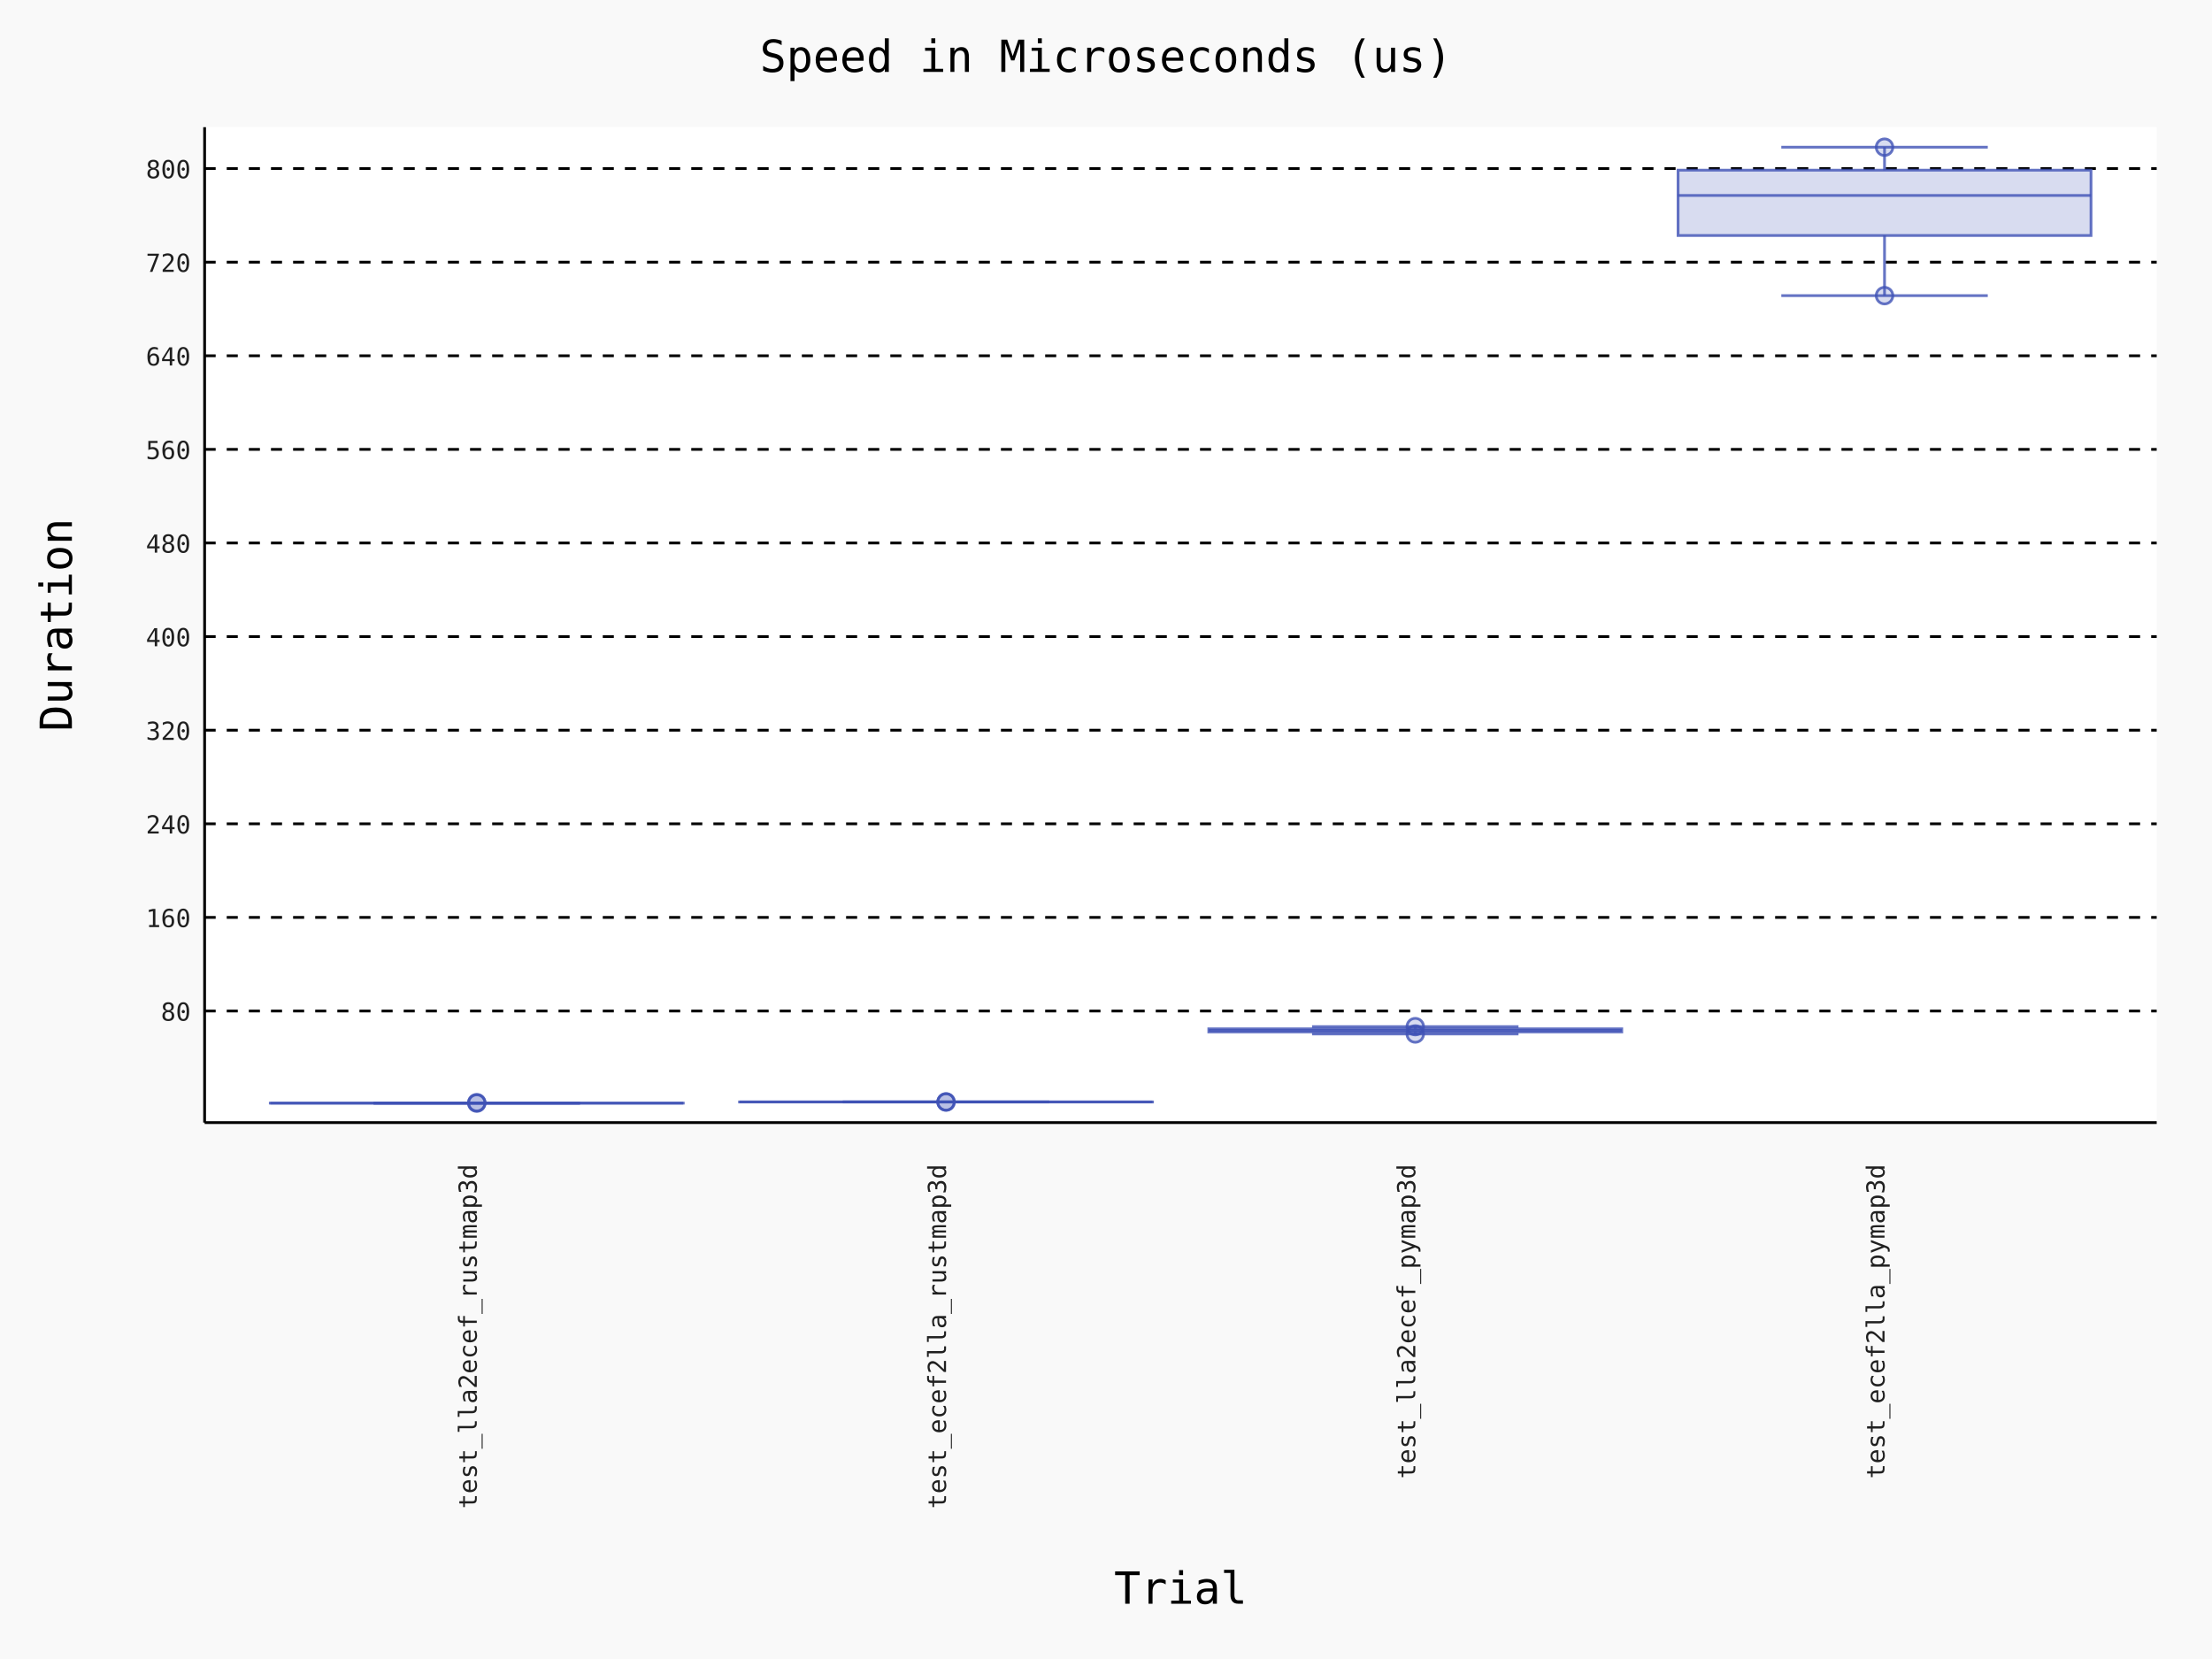
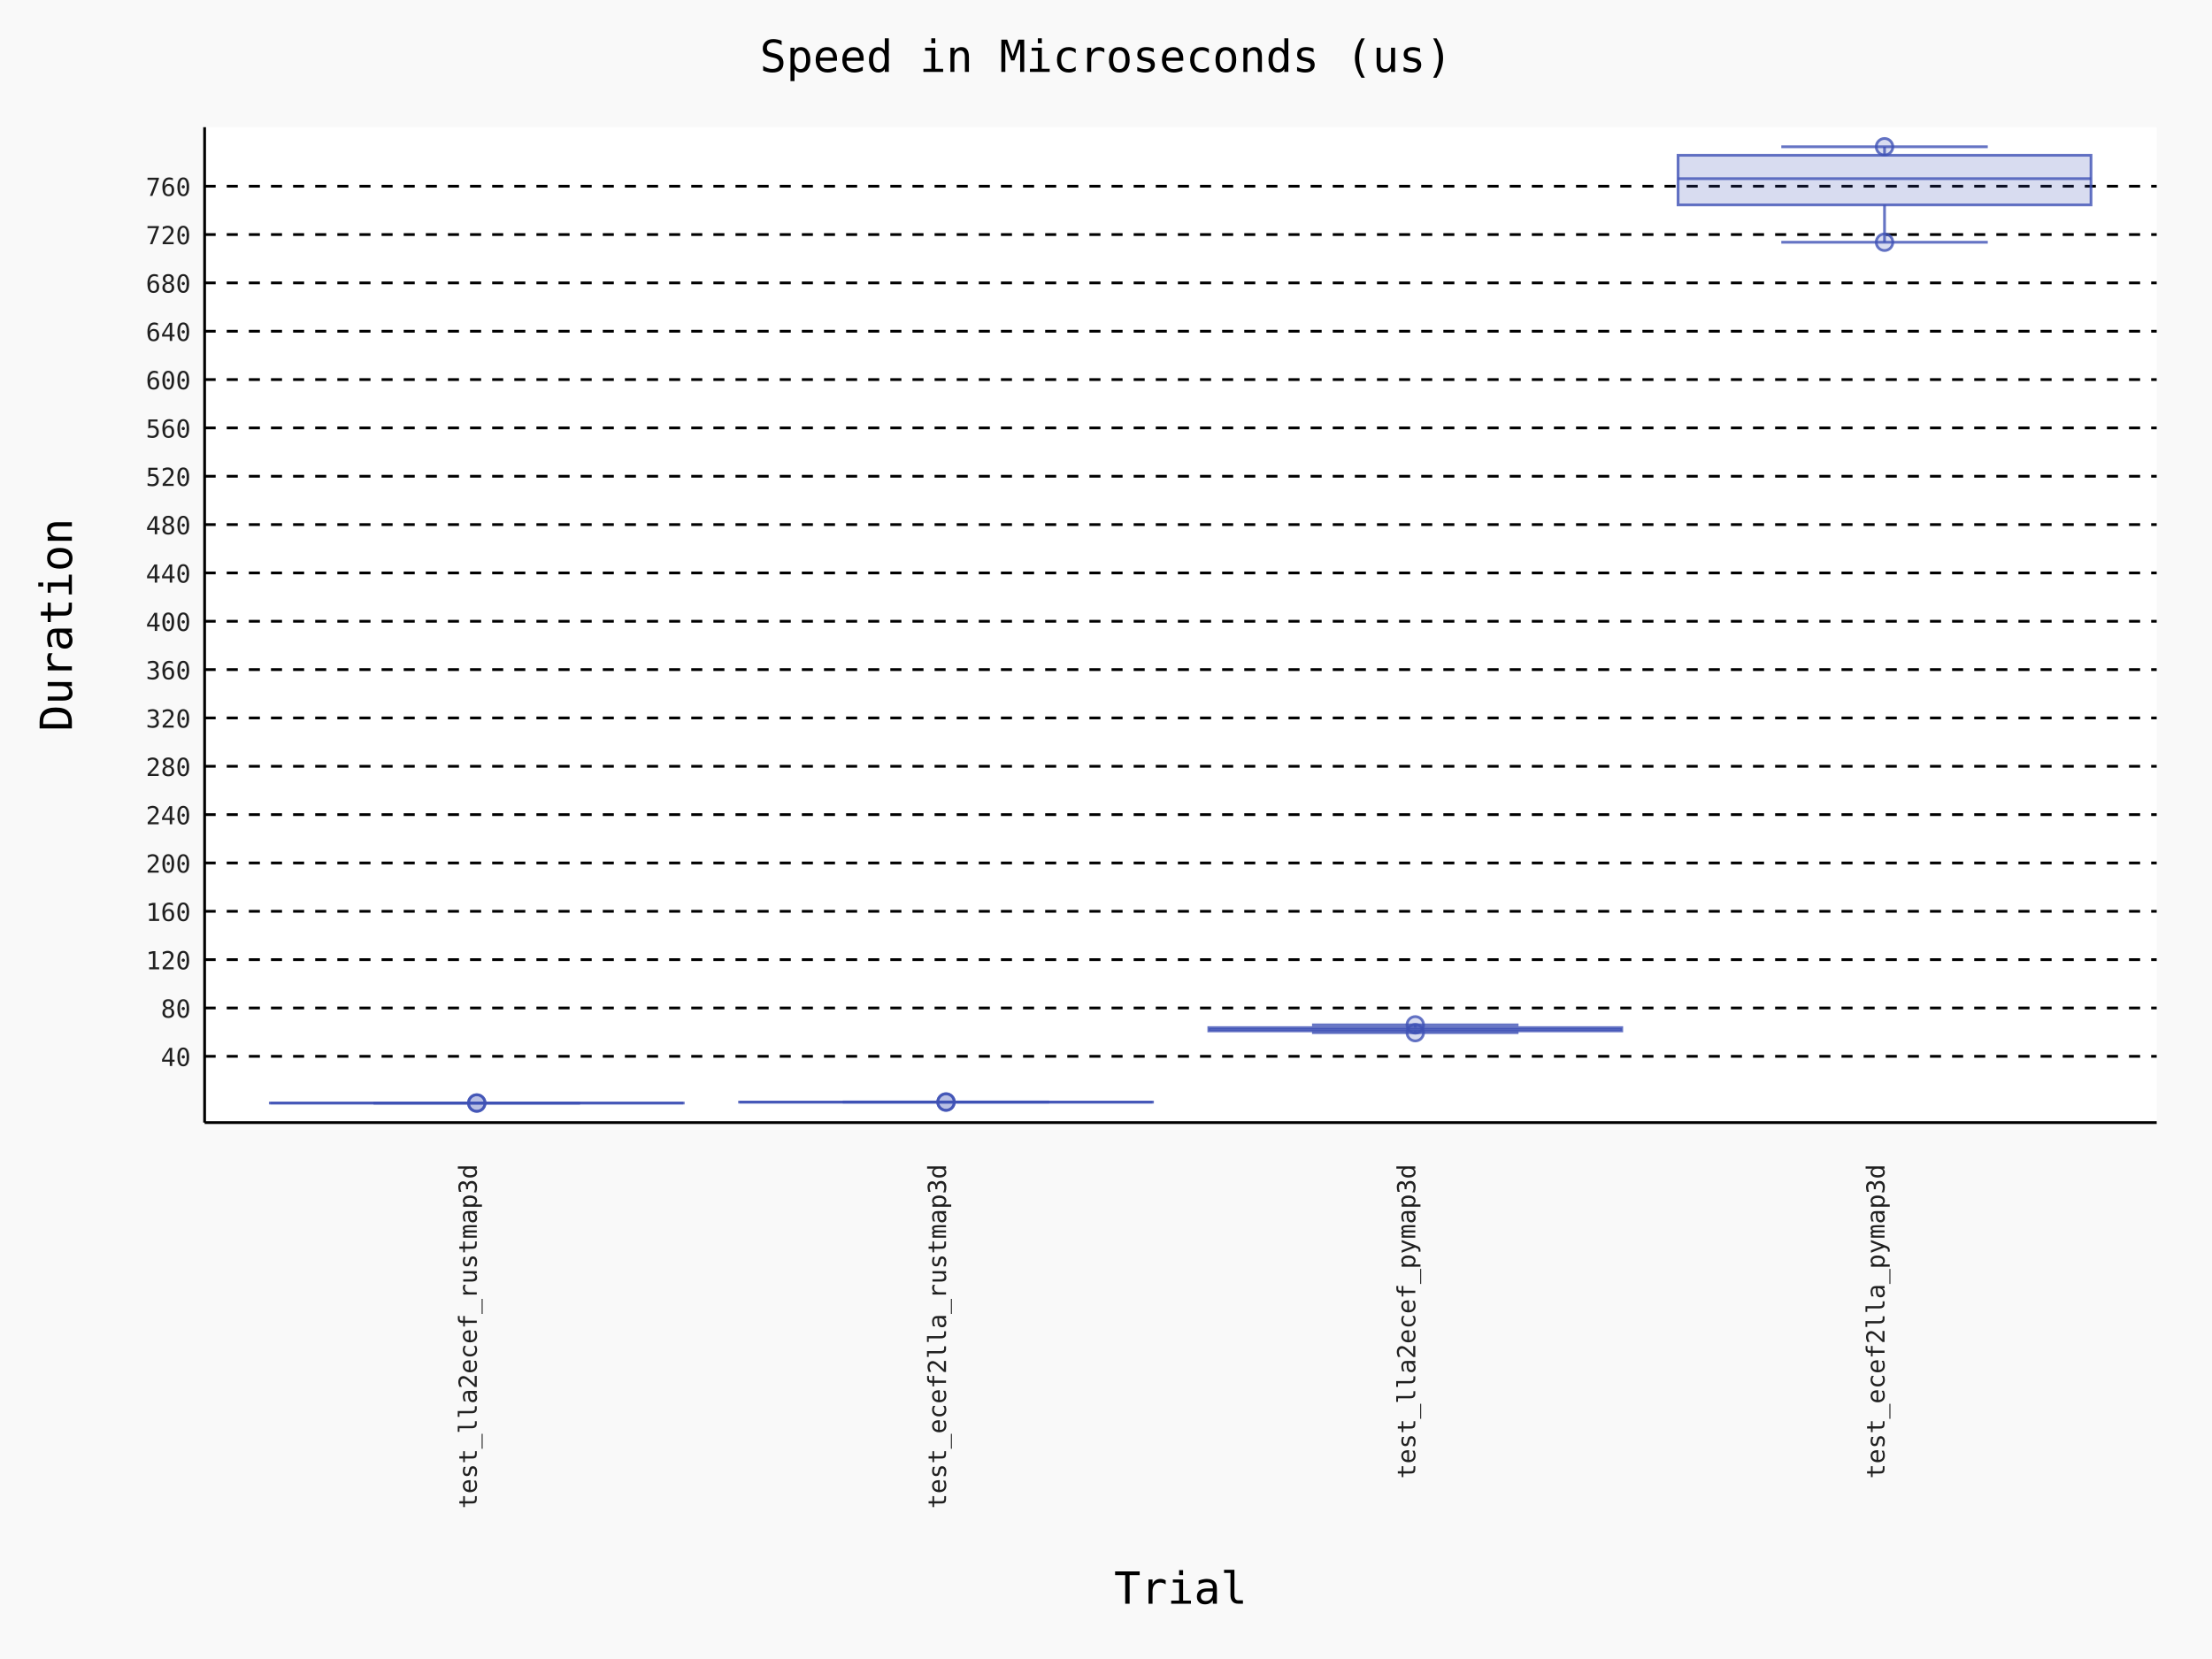
- <svg xmlns="http://www.w3.org/2000/svg" id="chart-317acb93-1bae-434a-aded-8ee9e9ffbb7d" class="pygal-chart" viewBox="0 0 800 600">
+ <svg xmlns="http://www.w3.org/2000/svg" id="chart-9cf13f5b-88fc-48d5-b78a-e11c3f33c487" class="pygal-chart" viewBox="0 0 800 600">
  <defs>
-     <style type="text/css">#chart-317acb93-1bae-434a-aded-8ee9e9ffbb7d{-webkit-user-select:none;-webkit-font-smoothing:antialiased;font-family:Consolas,"Deja Vu Sans Mono","Bitstream Vera Sans Mono","Courier New",monospace}#chart-317acb93-1bae-434a-aded-8ee9e9ffbb7d .title{font-family:Consolas,"Deja Vu Sans Mono","Bitstream Vera Sans Mono","Courier New",monospace;font-size:16px}#chart-317acb93-1bae-434a-aded-8ee9e9ffbb7d .legends .legend text{font-family:Consolas,"Deja Vu Sans Mono","Bitstream Vera Sans Mono","Courier New",monospace;font-size:14px}#chart-317acb93-1bae-434a-aded-8ee9e9ffbb7d .axis text{font-family:Consolas,"Deja Vu Sans Mono","Bitstream Vera Sans Mono","Courier New",monospace;font-size:10px}#chart-317acb93-1bae-434a-aded-8ee9e9ffbb7d .axis text.major{font-family:Consolas,"Deja Vu Sans Mono","Bitstream Vera Sans Mono","Courier New",monospace;font-size:10px}#chart-317acb93-1bae-434a-aded-8ee9e9ffbb7d .text-overlay text.value{font-family:Consolas,"Deja Vu Sans Mono","Bitstream Vera Sans Mono","Courier New",monospace;font-size:16px}#chart-317acb93-1bae-434a-aded-8ee9e9ffbb7d .text-overlay text.label{font-family:Consolas,"Deja Vu Sans Mono","Bitstream Vera Sans Mono","Courier New",monospace;font-size:10px}#chart-317acb93-1bae-434a-aded-8ee9e9ffbb7d .tooltip{font-family:Consolas,"Deja Vu Sans Mono","Bitstream Vera Sans Mono","Courier New",monospace;font-size:14px}#chart-317acb93-1bae-434a-aded-8ee9e9ffbb7d text.no_data{font-family:Consolas,"Deja Vu Sans Mono","Bitstream Vera Sans Mono","Courier New",monospace;font-size:64px}
- #chart-317acb93-1bae-434a-aded-8ee9e9ffbb7d{background-color:rgba(249,249,249,1)}#chart-317acb93-1bae-434a-aded-8ee9e9ffbb7d path,#chart-317acb93-1bae-434a-aded-8ee9e9ffbb7d line,#chart-317acb93-1bae-434a-aded-8ee9e9ffbb7d rect,#chart-317acb93-1bae-434a-aded-8ee9e9ffbb7d circle{-webkit-transition:150ms;-moz-transition:150ms;transition:150ms}#chart-317acb93-1bae-434a-aded-8ee9e9ffbb7d .graph &gt; .background{fill:rgba(249,249,249,1)}#chart-317acb93-1bae-434a-aded-8ee9e9ffbb7d .plot &gt; .background{fill:rgba(255,255,255,1)}#chart-317acb93-1bae-434a-aded-8ee9e9ffbb7d .graph{fill:rgba(0,0,0,.87)}#chart-317acb93-1bae-434a-aded-8ee9e9ffbb7d text.no_data{fill:rgba(0,0,0,1)}#chart-317acb93-1bae-434a-aded-8ee9e9ffbb7d .title{fill:rgba(0,0,0,1)}#chart-317acb93-1bae-434a-aded-8ee9e9ffbb7d .legends .legend text{fill:rgba(0,0,0,.87)}#chart-317acb93-1bae-434a-aded-8ee9e9ffbb7d .legends .legend:hover text{fill:rgba(0,0,0,1)}#chart-317acb93-1bae-434a-aded-8ee9e9ffbb7d .axis .line{stroke:rgba(0,0,0,1)}#chart-317acb93-1bae-434a-aded-8ee9e9ffbb7d .axis .guide.line{stroke:rgba(0,0,0,.54)}#chart-317acb93-1bae-434a-aded-8ee9e9ffbb7d .axis .major.line{stroke:rgba(0,0,0,.87)}#chart-317acb93-1bae-434a-aded-8ee9e9ffbb7d .axis text.major{fill:rgba(0,0,0,1)}#chart-317acb93-1bae-434a-aded-8ee9e9ffbb7d .axis.y .guides:hover .guide.line,#chart-317acb93-1bae-434a-aded-8ee9e9ffbb7d .line-graph .axis.x .guides:hover .guide.line,#chart-317acb93-1bae-434a-aded-8ee9e9ffbb7d .stackedline-graph .axis.x .guides:hover .guide.line,#chart-317acb93-1bae-434a-aded-8ee9e9ffbb7d .xy-graph .axis.x .guides:hover .guide.line{stroke:rgba(0,0,0,1)}#chart-317acb93-1bae-434a-aded-8ee9e9ffbb7d .axis .guides:hover text{fill:rgba(0,0,0,1)}#chart-317acb93-1bae-434a-aded-8ee9e9ffbb7d .reactive{fill-opacity:.7;stroke-opacity:.8;stroke-width:1}#chart-317acb93-1bae-434a-aded-8ee9e9ffbb7d .ci{stroke:rgba(0,0,0,.87)}#chart-317acb93-1bae-434a-aded-8ee9e9ffbb7d .reactive.active,#chart-317acb93-1bae-434a-aded-8ee9e9ffbb7d .active .reactive{fill-opacity:.8;stroke-opacity:.9;stroke-width:4}#chart-317acb93-1bae-434a-aded-8ee9e9ffbb7d .ci .reactive.active{stroke-width:1.5}#chart-317acb93-1bae-434a-aded-8ee9e9ffbb7d .series text{fill:rgba(0,0,0,1)}#chart-317acb93-1bae-434a-aded-8ee9e9ffbb7d .tooltip rect{fill:rgba(255,255,255,1);stroke:rgba(0,0,0,1);-webkit-transition:opacity 150ms;-moz-transition:opacity 150ms;transition:opacity 150ms}#chart-317acb93-1bae-434a-aded-8ee9e9ffbb7d .tooltip .label{fill:rgba(0,0,0,.87)}#chart-317acb93-1bae-434a-aded-8ee9e9ffbb7d .tooltip .label{fill:rgba(0,0,0,.87)}#chart-317acb93-1bae-434a-aded-8ee9e9ffbb7d .tooltip .legend{font-size:.8em;fill:rgba(0,0,0,.54)}#chart-317acb93-1bae-434a-aded-8ee9e9ffbb7d .tooltip .x_label{font-size:.6em;fill:rgba(0,0,0,1)}#chart-317acb93-1bae-434a-aded-8ee9e9ffbb7d .tooltip .xlink{font-size:.5em;text-decoration:underline}#chart-317acb93-1bae-434a-aded-8ee9e9ffbb7d .tooltip .value{font-size:1.5em}#chart-317acb93-1bae-434a-aded-8ee9e9ffbb7d .bound{font-size:.5em}#chart-317acb93-1bae-434a-aded-8ee9e9ffbb7d .max-value{font-size:.75em;fill:rgba(0,0,0,.54)}#chart-317acb93-1bae-434a-aded-8ee9e9ffbb7d .map-element{fill:rgba(255,255,255,1);stroke:rgba(0,0,0,.54) !important}#chart-317acb93-1bae-434a-aded-8ee9e9ffbb7d .map-element .reactive{fill-opacity:inherit;stroke-opacity:inherit}#chart-317acb93-1bae-434a-aded-8ee9e9ffbb7d .color-0,#chart-317acb93-1bae-434a-aded-8ee9e9ffbb7d .color-0 a:visited{stroke:#3F51B5;fill:#3F51B5}#chart-317acb93-1bae-434a-aded-8ee9e9ffbb7d .color-1,#chart-317acb93-1bae-434a-aded-8ee9e9ffbb7d .color-1 a:visited{stroke:#3F51B5;fill:#3F51B5}#chart-317acb93-1bae-434a-aded-8ee9e9ffbb7d .color-2,#chart-317acb93-1bae-434a-aded-8ee9e9ffbb7d .color-2 a:visited{stroke:#3F51B5;fill:#3F51B5}#chart-317acb93-1bae-434a-aded-8ee9e9ffbb7d .color-3,#chart-317acb93-1bae-434a-aded-8ee9e9ffbb7d .color-3 a:visited{stroke:#3F51B5;fill:#3F51B5}#chart-317acb93-1bae-434a-aded-8ee9e9ffbb7d .text-overlay .color-0 text{fill:black}#chart-317acb93-1bae-434a-aded-8ee9e9ffbb7d .text-overlay .color-1 text{fill:black}#chart-317acb93-1bae-434a-aded-8ee9e9ffbb7d .text-overlay .color-2 text{fill:black}#chart-317acb93-1bae-434a-aded-8ee9e9ffbb7d .text-overlay .color-3 text{fill:black}
- #chart-317acb93-1bae-434a-aded-8ee9e9ffbb7d text.no_data{text-anchor:middle}#chart-317acb93-1bae-434a-aded-8ee9e9ffbb7d .guide.line{fill:none}#chart-317acb93-1bae-434a-aded-8ee9e9ffbb7d .centered{text-anchor:middle}#chart-317acb93-1bae-434a-aded-8ee9e9ffbb7d .title{text-anchor:middle}#chart-317acb93-1bae-434a-aded-8ee9e9ffbb7d .legends .legend text{fill-opacity:1}#chart-317acb93-1bae-434a-aded-8ee9e9ffbb7d .axis.x text{text-anchor:middle}#chart-317acb93-1bae-434a-aded-8ee9e9ffbb7d .axis.x:not(.web) text[transform]{text-anchor:start}#chart-317acb93-1bae-434a-aded-8ee9e9ffbb7d .axis.x:not(.web) text[transform].backwards{text-anchor:end}#chart-317acb93-1bae-434a-aded-8ee9e9ffbb7d .axis.y text{text-anchor:end}#chart-317acb93-1bae-434a-aded-8ee9e9ffbb7d .axis.y text[transform].backwards{text-anchor:start}#chart-317acb93-1bae-434a-aded-8ee9e9ffbb7d .axis.y2 text{text-anchor:start}#chart-317acb93-1bae-434a-aded-8ee9e9ffbb7d .axis.y2 text[transform].backwards{text-anchor:end}#chart-317acb93-1bae-434a-aded-8ee9e9ffbb7d .axis .guide.line{stroke-dasharray:4,4;stroke:black}#chart-317acb93-1bae-434a-aded-8ee9e9ffbb7d .axis .major.guide.line{stroke-dasharray:6,6;stroke:black}#chart-317acb93-1bae-434a-aded-8ee9e9ffbb7d .horizontal .axis.y .guide.line,#chart-317acb93-1bae-434a-aded-8ee9e9ffbb7d .horizontal .axis.y2 .guide.line,#chart-317acb93-1bae-434a-aded-8ee9e9ffbb7d .vertical .axis.x .guide.line{opacity:0}#chart-317acb93-1bae-434a-aded-8ee9e9ffbb7d .horizontal .axis.always_show .guide.line,#chart-317acb93-1bae-434a-aded-8ee9e9ffbb7d .vertical .axis.always_show .guide.line{opacity:1 !important}#chart-317acb93-1bae-434a-aded-8ee9e9ffbb7d .axis.y .guides:hover .guide.line,#chart-317acb93-1bae-434a-aded-8ee9e9ffbb7d .axis.y2 .guides:hover .guide.line,#chart-317acb93-1bae-434a-aded-8ee9e9ffbb7d .axis.x .guides:hover .guide.line{opacity:1}#chart-317acb93-1bae-434a-aded-8ee9e9ffbb7d .axis .guides:hover text{opacity:1}#chart-317acb93-1bae-434a-aded-8ee9e9ffbb7d .nofill{fill:none}#chart-317acb93-1bae-434a-aded-8ee9e9ffbb7d .subtle-fill{fill-opacity:.2}#chart-317acb93-1bae-434a-aded-8ee9e9ffbb7d .dot{stroke-width:1px;fill-opacity:1;stroke-opacity:1}#chart-317acb93-1bae-434a-aded-8ee9e9ffbb7d .dot.active{stroke-width:5px}#chart-317acb93-1bae-434a-aded-8ee9e9ffbb7d .dot.negative{fill:transparent}#chart-317acb93-1bae-434a-aded-8ee9e9ffbb7d text,#chart-317acb93-1bae-434a-aded-8ee9e9ffbb7d tspan{stroke:none !important}#chart-317acb93-1bae-434a-aded-8ee9e9ffbb7d .series text.active{opacity:1}#chart-317acb93-1bae-434a-aded-8ee9e9ffbb7d .tooltip rect{fill-opacity:.95;stroke-width:.5}#chart-317acb93-1bae-434a-aded-8ee9e9ffbb7d .tooltip text{fill-opacity:1}#chart-317acb93-1bae-434a-aded-8ee9e9ffbb7d .showable{visibility:hidden}#chart-317acb93-1bae-434a-aded-8ee9e9ffbb7d .showable.shown{visibility:visible}#chart-317acb93-1bae-434a-aded-8ee9e9ffbb7d .gauge-background{fill:rgba(229,229,229,1);stroke:none}#chart-317acb93-1bae-434a-aded-8ee9e9ffbb7d .bg-lines{stroke:rgba(249,249,249,1);stroke-width:2px}
+     <style type="text/css">#chart-9cf13f5b-88fc-48d5-b78a-e11c3f33c487{-webkit-user-select:none;-webkit-font-smoothing:antialiased;font-family:Consolas,"Deja Vu Sans Mono","Bitstream Vera Sans Mono","Courier New",monospace}#chart-9cf13f5b-88fc-48d5-b78a-e11c3f33c487 .title{font-family:Consolas,"Deja Vu Sans Mono","Bitstream Vera Sans Mono","Courier New",monospace;font-size:16px}#chart-9cf13f5b-88fc-48d5-b78a-e11c3f33c487 .legends .legend text{font-family:Consolas,"Deja Vu Sans Mono","Bitstream Vera Sans Mono","Courier New",monospace;font-size:14px}#chart-9cf13f5b-88fc-48d5-b78a-e11c3f33c487 .axis text{font-family:Consolas,"Deja Vu Sans Mono","Bitstream Vera Sans Mono","Courier New",monospace;font-size:10px}#chart-9cf13f5b-88fc-48d5-b78a-e11c3f33c487 .axis text.major{font-family:Consolas,"Deja Vu Sans Mono","Bitstream Vera Sans Mono","Courier New",monospace;font-size:10px}#chart-9cf13f5b-88fc-48d5-b78a-e11c3f33c487 .text-overlay text.value{font-family:Consolas,"Deja Vu Sans Mono","Bitstream Vera Sans Mono","Courier New",monospace;font-size:16px}#chart-9cf13f5b-88fc-48d5-b78a-e11c3f33c487 .text-overlay text.label{font-family:Consolas,"Deja Vu Sans Mono","Bitstream Vera Sans Mono","Courier New",monospace;font-size:10px}#chart-9cf13f5b-88fc-48d5-b78a-e11c3f33c487 .tooltip{font-family:Consolas,"Deja Vu Sans Mono","Bitstream Vera Sans Mono","Courier New",monospace;font-size:14px}#chart-9cf13f5b-88fc-48d5-b78a-e11c3f33c487 text.no_data{font-family:Consolas,"Deja Vu Sans Mono","Bitstream Vera Sans Mono","Courier New",monospace;font-size:64px}
+ #chart-9cf13f5b-88fc-48d5-b78a-e11c3f33c487{background-color:rgba(249,249,249,1)}#chart-9cf13f5b-88fc-48d5-b78a-e11c3f33c487 path,#chart-9cf13f5b-88fc-48d5-b78a-e11c3f33c487 line,#chart-9cf13f5b-88fc-48d5-b78a-e11c3f33c487 rect,#chart-9cf13f5b-88fc-48d5-b78a-e11c3f33c487 circle{-webkit-transition:150ms;-moz-transition:150ms;transition:150ms}#chart-9cf13f5b-88fc-48d5-b78a-e11c3f33c487 .graph &gt; .background{fill:rgba(249,249,249,1)}#chart-9cf13f5b-88fc-48d5-b78a-e11c3f33c487 .plot &gt; .background{fill:rgba(255,255,255,1)}#chart-9cf13f5b-88fc-48d5-b78a-e11c3f33c487 .graph{fill:rgba(0,0,0,.87)}#chart-9cf13f5b-88fc-48d5-b78a-e11c3f33c487 text.no_data{fill:rgba(0,0,0,1)}#chart-9cf13f5b-88fc-48d5-b78a-e11c3f33c487 .title{fill:rgba(0,0,0,1)}#chart-9cf13f5b-88fc-48d5-b78a-e11c3f33c487 .legends .legend text{fill:rgba(0,0,0,.87)}#chart-9cf13f5b-88fc-48d5-b78a-e11c3f33c487 .legends .legend:hover text{fill:rgba(0,0,0,1)}#chart-9cf13f5b-88fc-48d5-b78a-e11c3f33c487 .axis .line{stroke:rgba(0,0,0,1)}#chart-9cf13f5b-88fc-48d5-b78a-e11c3f33c487 .axis .guide.line{stroke:rgba(0,0,0,.54)}#chart-9cf13f5b-88fc-48d5-b78a-e11c3f33c487 .axis .major.line{stroke:rgba(0,0,0,.87)}#chart-9cf13f5b-88fc-48d5-b78a-e11c3f33c487 .axis text.major{fill:rgba(0,0,0,1)}#chart-9cf13f5b-88fc-48d5-b78a-e11c3f33c487 .axis.y .guides:hover .guide.line,#chart-9cf13f5b-88fc-48d5-b78a-e11c3f33c487 .line-graph .axis.x .guides:hover .guide.line,#chart-9cf13f5b-88fc-48d5-b78a-e11c3f33c487 .stackedline-graph .axis.x .guides:hover .guide.line,#chart-9cf13f5b-88fc-48d5-b78a-e11c3f33c487 .xy-graph .axis.x .guides:hover .guide.line{stroke:rgba(0,0,0,1)}#chart-9cf13f5b-88fc-48d5-b78a-e11c3f33c487 .axis .guides:hover text{fill:rgba(0,0,0,1)}#chart-9cf13f5b-88fc-48d5-b78a-e11c3f33c487 .reactive{fill-opacity:.7;stroke-opacity:.8;stroke-width:1}#chart-9cf13f5b-88fc-48d5-b78a-e11c3f33c487 .ci{stroke:rgba(0,0,0,.87)}#chart-9cf13f5b-88fc-48d5-b78a-e11c3f33c487 .reactive.active,#chart-9cf13f5b-88fc-48d5-b78a-e11c3f33c487 .active .reactive{fill-opacity:.8;stroke-opacity:.9;stroke-width:4}#chart-9cf13f5b-88fc-48d5-b78a-e11c3f33c487 .ci .reactive.active{stroke-width:1.5}#chart-9cf13f5b-88fc-48d5-b78a-e11c3f33c487 .series text{fill:rgba(0,0,0,1)}#chart-9cf13f5b-88fc-48d5-b78a-e11c3f33c487 .tooltip rect{fill:rgba(255,255,255,1);stroke:rgba(0,0,0,1);-webkit-transition:opacity 150ms;-moz-transition:opacity 150ms;transition:opacity 150ms}#chart-9cf13f5b-88fc-48d5-b78a-e11c3f33c487 .tooltip .label{fill:rgba(0,0,0,.87)}#chart-9cf13f5b-88fc-48d5-b78a-e11c3f33c487 .tooltip .label{fill:rgba(0,0,0,.87)}#chart-9cf13f5b-88fc-48d5-b78a-e11c3f33c487 .tooltip .legend{font-size:.8em;fill:rgba(0,0,0,.54)}#chart-9cf13f5b-88fc-48d5-b78a-e11c3f33c487 .tooltip .x_label{font-size:.6em;fill:rgba(0,0,0,1)}#chart-9cf13f5b-88fc-48d5-b78a-e11c3f33c487 .tooltip .xlink{font-size:.5em;text-decoration:underline}#chart-9cf13f5b-88fc-48d5-b78a-e11c3f33c487 .tooltip .value{font-size:1.5em}#chart-9cf13f5b-88fc-48d5-b78a-e11c3f33c487 .bound{font-size:.5em}#chart-9cf13f5b-88fc-48d5-b78a-e11c3f33c487 .max-value{font-size:.75em;fill:rgba(0,0,0,.54)}#chart-9cf13f5b-88fc-48d5-b78a-e11c3f33c487 .map-element{fill:rgba(255,255,255,1);stroke:rgba(0,0,0,.54) !important}#chart-9cf13f5b-88fc-48d5-b78a-e11c3f33c487 .map-element .reactive{fill-opacity:inherit;stroke-opacity:inherit}#chart-9cf13f5b-88fc-48d5-b78a-e11c3f33c487 .color-0,#chart-9cf13f5b-88fc-48d5-b78a-e11c3f33c487 .color-0 a:visited{stroke:#3F51B5;fill:#3F51B5}#chart-9cf13f5b-88fc-48d5-b78a-e11c3f33c487 .color-1,#chart-9cf13f5b-88fc-48d5-b78a-e11c3f33c487 .color-1 a:visited{stroke:#3F51B5;fill:#3F51B5}#chart-9cf13f5b-88fc-48d5-b78a-e11c3f33c487 .color-2,#chart-9cf13f5b-88fc-48d5-b78a-e11c3f33c487 .color-2 a:visited{stroke:#3F51B5;fill:#3F51B5}#chart-9cf13f5b-88fc-48d5-b78a-e11c3f33c487 .color-3,#chart-9cf13f5b-88fc-48d5-b78a-e11c3f33c487 .color-3 a:visited{stroke:#3F51B5;fill:#3F51B5}#chart-9cf13f5b-88fc-48d5-b78a-e11c3f33c487 .text-overlay .color-0 text{fill:black}#chart-9cf13f5b-88fc-48d5-b78a-e11c3f33c487 .text-overlay .color-1 text{fill:black}#chart-9cf13f5b-88fc-48d5-b78a-e11c3f33c487 .text-overlay .color-2 text{fill:black}#chart-9cf13f5b-88fc-48d5-b78a-e11c3f33c487 .text-overlay .color-3 text{fill:black}
+ #chart-9cf13f5b-88fc-48d5-b78a-e11c3f33c487 text.no_data{text-anchor:middle}#chart-9cf13f5b-88fc-48d5-b78a-e11c3f33c487 .guide.line{fill:none}#chart-9cf13f5b-88fc-48d5-b78a-e11c3f33c487 .centered{text-anchor:middle}#chart-9cf13f5b-88fc-48d5-b78a-e11c3f33c487 .title{text-anchor:middle}#chart-9cf13f5b-88fc-48d5-b78a-e11c3f33c487 .legends .legend text{fill-opacity:1}#chart-9cf13f5b-88fc-48d5-b78a-e11c3f33c487 .axis.x text{text-anchor:middle}#chart-9cf13f5b-88fc-48d5-b78a-e11c3f33c487 .axis.x:not(.web) text[transform]{text-anchor:start}#chart-9cf13f5b-88fc-48d5-b78a-e11c3f33c487 .axis.x:not(.web) text[transform].backwards{text-anchor:end}#chart-9cf13f5b-88fc-48d5-b78a-e11c3f33c487 .axis.y text{text-anchor:end}#chart-9cf13f5b-88fc-48d5-b78a-e11c3f33c487 .axis.y text[transform].backwards{text-anchor:start}#chart-9cf13f5b-88fc-48d5-b78a-e11c3f33c487 .axis.y2 text{text-anchor:start}#chart-9cf13f5b-88fc-48d5-b78a-e11c3f33c487 .axis.y2 text[transform].backwards{text-anchor:end}#chart-9cf13f5b-88fc-48d5-b78a-e11c3f33c487 .axis .guide.line{stroke-dasharray:4,4;stroke:black}#chart-9cf13f5b-88fc-48d5-b78a-e11c3f33c487 .axis .major.guide.line{stroke-dasharray:6,6;stroke:black}#chart-9cf13f5b-88fc-48d5-b78a-e11c3f33c487 .horizontal .axis.y .guide.line,#chart-9cf13f5b-88fc-48d5-b78a-e11c3f33c487 .horizontal .axis.y2 .guide.line,#chart-9cf13f5b-88fc-48d5-b78a-e11c3f33c487 .vertical .axis.x .guide.line{opacity:0}#chart-9cf13f5b-88fc-48d5-b78a-e11c3f33c487 .horizontal .axis.always_show .guide.line,#chart-9cf13f5b-88fc-48d5-b78a-e11c3f33c487 .vertical .axis.always_show .guide.line{opacity:1 !important}#chart-9cf13f5b-88fc-48d5-b78a-e11c3f33c487 .axis.y .guides:hover .guide.line,#chart-9cf13f5b-88fc-48d5-b78a-e11c3f33c487 .axis.y2 .guides:hover .guide.line,#chart-9cf13f5b-88fc-48d5-b78a-e11c3f33c487 .axis.x .guides:hover .guide.line{opacity:1}#chart-9cf13f5b-88fc-48d5-b78a-e11c3f33c487 .axis .guides:hover text{opacity:1}#chart-9cf13f5b-88fc-48d5-b78a-e11c3f33c487 .nofill{fill:none}#chart-9cf13f5b-88fc-48d5-b78a-e11c3f33c487 .subtle-fill{fill-opacity:.2}#chart-9cf13f5b-88fc-48d5-b78a-e11c3f33c487 .dot{stroke-width:1px;fill-opacity:1;stroke-opacity:1}#chart-9cf13f5b-88fc-48d5-b78a-e11c3f33c487 .dot.active{stroke-width:5px}#chart-9cf13f5b-88fc-48d5-b78a-e11c3f33c487 .dot.negative{fill:transparent}#chart-9cf13f5b-88fc-48d5-b78a-e11c3f33c487 text,#chart-9cf13f5b-88fc-48d5-b78a-e11c3f33c487 tspan{stroke:none !important}#chart-9cf13f5b-88fc-48d5-b78a-e11c3f33c487 .series text.active{opacity:1}#chart-9cf13f5b-88fc-48d5-b78a-e11c3f33c487 .tooltip rect{fill-opacity:.95;stroke-width:.5}#chart-9cf13f5b-88fc-48d5-b78a-e11c3f33c487 .tooltip text{fill-opacity:1}#chart-9cf13f5b-88fc-48d5-b78a-e11c3f33c487 .showable{visibility:hidden}#chart-9cf13f5b-88fc-48d5-b78a-e11c3f33c487 .showable.shown{visibility:visible}#chart-9cf13f5b-88fc-48d5-b78a-e11c3f33c487 .gauge-background{fill:rgba(229,229,229,1);stroke:none}#chart-9cf13f5b-88fc-48d5-b78a-e11c3f33c487 .bg-lines{stroke:rgba(249,249,249,1);stroke-width:2px}
.tooltip .value{font-size:1em !important}.axis text{font-size:9px !important}</style>
  </defs>
  <g class="graph custombox-graph vertical">
    <rect x="0" y="0" width="800" height="600" class="background" />
    <g transform="translate(74, 46)" class="plot">
      <rect x="0" y="0" width="706.0" height="360.0" class="background" />
      <g class="axis y always_show">
        <path d="M0 360 h706" class="line" />
        <g class="guides">
-           <path d="M0 319.646 h706" class="guide line" />
-           <text x="-5" y="323.146" class="">80</text>
+           <path d="M0 336.031 h706" class="guide line" />
+           <text x="-5" y="339.531" class="">40</text>
        </g>
        <g class="guides">
-           <path d="M0 285.793 h706" class="guide line" />
-           <text x="-5" y="289.293" class="">160</text>
+           <path d="M0 318.549 h706" class="guide line" />
+           <text x="-5" y="322.049" class="">80</text>
        </g>
        <g class="guides">
-           <path d="M0 251.939 h706" class="guide line" />
-           <text x="-5" y="255.439" class="">240</text>
+           <path d="M0 301.066 h706" class="guide line" />
+           <text x="-5" y="304.566" class="">120</text>
        </g>
        <g class="guides">
-           <path d="M0 218.085 h706" class="guide line" />
-           <text x="-5" y="221.585" class="">320</text>
+           <path d="M0 283.584 h706" class="guide line" />
+           <text x="-5" y="287.084" class="">160</text>
        </g>
        <g class="guides">
-           <path d="M0 184.232 h706" class="guide line" />
-           <text x="-5" y="187.732" class="">400</text>
+           <path d="M0 266.101 h706" class="guide line" />
+           <text x="-5" y="269.601" class="">200</text>
        </g>
        <g class="guides">
-           <path d="M0 150.378 h706" class="guide line" />
-           <text x="-5" y="153.878" class="">480</text>
+           <path d="M0 248.619 h706" class="guide line" />
+           <text x="-5" y="252.119" class="">240</text>
        </g>
        <g class="guides">
-           <path d="M0 116.524 h706" class="guide line" />
-           <text x="-5" y="120.024" class="">560</text>
+           <path d="M0 231.136 h706" class="guide line" />
+           <text x="-5" y="234.636" class="">280</text>
        </g>
        <g class="guides">
-           <path d="M0 82.671 h706" class="guide line" />
-           <text x="-5" y="86.171" class="">640</text>
+           <path d="M0 213.654 h706" class="guide line" />
+           <text x="-5" y="217.154" class="">320</text>
        </g>
        <g class="guides">
-           <path d="M0 48.817 h706" class="guide line" />
-           <text x="-5" y="52.317" class="">720</text>
+           <path d="M0 196.171 h706" class="guide line" />
+           <text x="-5" y="199.671" class="">360</text>
        </g>
        <g class="guides">
-           <path d="M0 14.963 h706" class="guide line" />
-           <text x="-5" y="18.463" class="">800</text>
+           <path d="M0 178.689 h706" class="guide line" />
+           <text x="-5" y="182.189" class="">400</text>
+         </g>
+         <g class="guides">
+           <path d="M0 161.206 h706" class="guide line" />
+           <text x="-5" y="164.706" class="">440</text>
+         </g>
+         <g class="guides">
+           <path d="M0 143.724 h706" class="guide line" />
+           <text x="-5" y="147.224" class="">480</text>
+         </g>
+         <g class="guides">
+           <path d="M0 126.241 h706" class="guide line" />
+           <text x="-5" y="129.741" class="">520</text>
+         </g>
+         <g class="guides">
+           <path d="M0 108.759 h706" class="guide line" />
+           <text x="-5" y="112.259" class="">560</text>
+         </g>
+         <g class="guides">
+           <path d="M0 91.276 h706" class="guide line" />
+           <text x="-5" y="94.776" class="">600</text>
+         </g>
+         <g class="guides">
+           <path d="M0 73.794 h706" class="guide line" />
+           <text x="-5" y="77.294" class="">640</text>
+         </g>
+         <g class="guides">
+           <path d="M0 56.311 h706" class="guide line" />
+           <text x="-5" y="59.811" class="">680</text>
+         </g>
+         <g class="guides">
+           <path d="M0 38.829 h706" class="guide line" />
+           <text x="-5" y="42.329" class="">720</text>
+         </g>
+         <g class="guides">
+           <path d="M0 21.346 h706" class="guide line" />
+           <text x="-5" y="24.846" class="">760</text>
        </g>
      </g>
      <g class="axis x">
        <path d="M0 0 v360" class="line" />
        <g class="guides">
          <path d="M98.433 0 v360" class="guide line" />
          <text x="98.433" y="375.0" class="backwards" transform="rotate(270 98.43269 375)">test_lla2ecef_rustmap3d</text>
        </g>
        <g class="guides">
          <path d="M268.144 0 v360" class="guide line" />
          <text x="268.144" y="375.0" class="backwards" transform="rotate(270 268.1442 375)">test_ecef2lla_rustmap3d</text>
        </g>
        <g class="guides">
          <path d="M437.856 0 v360" class="guide line" />
          <text x="437.856" y="375.0" class="backwards" transform="rotate(270 437.8558 375)">test_lla2ecef_pymap3d</text>
        </g>
        <g class="guides">
          <path d="M607.567 0 v360" class="guide line" />
          <text x="607.567" y="375.0" class="backwards" transform="rotate(270 607.5673 375)">test_ecef2lla_pymap3d</text>
        </g>
      </g>
      <g class="series serie-0 color-0">
        <g class="boxes">
          <g class="box">
-             <path stroke-width="3" d="M61.096 352.96 L135.769 352.96" class="reactive tooltip-trigger" />
-             <path stroke-width="3" d="M23.76 352.959 L173.106 352.959" class="reactive tooltip-trigger" />
-             <path stroke-width="3" d="M61.096 352.95 L135.769 352.95" class="reactive tooltip-trigger" />
-             <path stroke-width="2" d="M98.433 352.96 L98.433 352.959" class="reactive tooltip-trigger" />
-             <path stroke-width="2" d="M98.433 352.95 L98.433 352.956" class="reactive tooltip-trigger" />
-             <rect x="23.76" y="352.956" height="0.003" width="149.346" class="subtle-fill reactive tooltip-trigger" />
-             <circle cx="98.433" cy="352.96" r="3" class="subtle-fill reactive tooltip-trigger" />
-             <circle cx="98.433" cy="352.795" r="3" class="subtle-fill reactive tooltip-trigger" />
+             <path stroke-width="3" d="M61.096 352.933 L135.769 352.933" class="reactive tooltip-trigger" />
+             <path stroke-width="3" d="M23.76 352.923 L173.106 352.923" class="reactive tooltip-trigger" />
+             <path stroke-width="3" d="M61.096 352.919 L135.769 352.919" class="reactive tooltip-trigger" />
+             <path stroke-width="2" d="M98.433 352.933 L98.433 352.929" class="reactive tooltip-trigger" />
+             <path stroke-width="2" d="M98.433 352.919 L98.433 352.922" class="reactive tooltip-trigger" />
+             <rect x="23.76" y="352.922" height="0.007" width="149.346" class="subtle-fill reactive tooltip-trigger" />
+             <circle cx="98.433" cy="352.933" r="3" class="subtle-fill reactive tooltip-trigger" />
+             <circle cx="98.433" cy="352.919" r="3" class="subtle-fill reactive tooltip-trigger" />
          </g>
        </g>
      </g>
      <g class="series serie-1 color-1">
        <g class="boxes">
          <g class="box">
-             <path stroke-width="3" d="M230.808 352.562 L305.481 352.562" class="reactive tooltip-trigger" />
-             <path stroke-width="3" d="M193.471 352.537 L342.817 352.537" class="reactive tooltip-trigger" />
-             <path stroke-width="3" d="M230.808 352.52 L305.481 352.52" class="reactive tooltip-trigger" />
-             <path stroke-width="2" d="M268.144 352.562 L268.144 352.548" class="reactive tooltip-trigger" />
-             <path stroke-width="2" d="M268.144 352.52 L268.144 352.531" class="reactive tooltip-trigger" />
-             <rect x="193.471" y="352.531" height="0.017" width="149.346" class="subtle-fill reactive tooltip-trigger" />
-             <circle cx="268.144" cy="352.562" r="3" class="subtle-fill reactive tooltip-trigger" />
-             <circle cx="268.144" cy="352.52" r="3" class="subtle-fill reactive tooltip-trigger" />
+             <path stroke-width="3" d="M230.808 352.604 L305.481 352.604" class="reactive tooltip-trigger" />
+             <path stroke-width="3" d="M193.471 352.592 L342.817 352.592" class="reactive tooltip-trigger" />
+             <path stroke-width="3" d="M230.808 352.54 L305.481 352.54" class="reactive tooltip-trigger" />
+             <path stroke-width="2" d="M268.144 352.604 L268.144 352.594" class="reactive tooltip-trigger" />
+             <path stroke-width="2" d="M268.144 352.54 L268.144 352.574" class="reactive tooltip-trigger" />
+             <rect x="193.471" y="352.574" height="0.02" width="149.346" class="subtle-fill reactive tooltip-trigger" />
+             <circle cx="268.144" cy="352.604" r="3" class="subtle-fill reactive tooltip-trigger" />
+             <circle cx="268.144" cy="352.539" r="3" class="subtle-fill reactive tooltip-trigger" />
          </g>
        </g>
      </g>
      <g class="series serie-2 color-2">
        <g class="boxes">
          <g class="box">
-             <path stroke-width="3" d="M400.519 327.953 L475.192 327.953" class="reactive tooltip-trigger" />
-             <path stroke-width="3" d="M363.183 326.644 L512.529 326.644" class="reactive tooltip-trigger" />
-             <path stroke-width="3" d="M400.519 325.297 L475.192 325.297" class="reactive tooltip-trigger" />
-             <path stroke-width="2" d="M437.856 327.953 L437.856 327.213" class="reactive tooltip-trigger" />
-             <path stroke-width="2" d="M437.856 325.297 L437.856 326.09" class="reactive tooltip-trigger" />
-             <rect x="363.183" y="326.09" height="1.122" width="149.346" class="subtle-fill reactive tooltip-trigger" />
-             <circle cx="437.856" cy="327.953" r="3" class="subtle-fill reactive tooltip-trigger" />
-             <circle cx="437.856" cy="325.297" r="3" class="subtle-fill reactive tooltip-trigger" />
+             <path stroke-width="3" d="M400.519 327.473 L475.192 327.473" class="reactive tooltip-trigger" />
+             <path stroke-width="3" d="M363.183 326.345 L512.529 326.345" class="reactive tooltip-trigger" />
+             <path stroke-width="3" d="M400.519 324.664 L475.192 324.664" class="reactive tooltip-trigger" />
+             <path stroke-width="2" d="M437.856 327.473 L437.856 326.84" class="reactive tooltip-trigger" />
+             <path stroke-width="2" d="M437.856 324.664 L437.856 325.654" class="reactive tooltip-trigger" />
+             <rect x="363.183" y="325.654" height="1.186" width="149.346" class="subtle-fill reactive tooltip-trigger" />
+             <circle cx="437.856" cy="327.473" r="3" class="subtle-fill reactive tooltip-trigger" />
+             <circle cx="437.856" cy="324.664" r="3" class="subtle-fill reactive tooltip-trigger" />
          </g>
        </g>
      </g>
      <g class="series serie-3 color-3">
        <g class="boxes">
          <g class="box">
-             <path stroke-width="3" d="M570.231 60.92 L644.904 60.92" class="reactive tooltip-trigger" />
-             <path stroke-width="3" d="M532.894 24.689 L682.24 24.689" class="reactive tooltip-trigger" />
-             <path stroke-width="3" d="M570.231 7.232 L644.904 7.232" class="reactive tooltip-trigger" />
-             <path stroke-width="2" d="M607.567 60.92 L607.567 39.174" class="reactive tooltip-trigger" />
-             <path stroke-width="2" d="M607.567 7.232 L607.567 15.542" class="reactive tooltip-trigger" />
-             <rect x="532.894" y="15.542" height="23.632" width="149.346" class="subtle-fill reactive tooltip-trigger" />
-             <circle cx="607.567" cy="60.92" r="3" class="subtle-fill reactive tooltip-trigger" />
-             <circle cx="607.567" cy="7.232" r="3" class="subtle-fill reactive tooltip-trigger" />
+             <path stroke-width="3" d="M570.231 41.609 L644.904 41.609" class="reactive tooltip-trigger" />
+             <path stroke-width="3" d="M532.894 18.611 L682.24 18.611" class="reactive tooltip-trigger" />
+             <path stroke-width="3" d="M570.231 7.079 L644.904 7.079" class="reactive tooltip-trigger" />
+             <path stroke-width="2" d="M607.567 41.609 L607.567 28.105" class="reactive tooltip-trigger" />
+             <path stroke-width="2" d="M607.567 7.079 L607.567 10.151" class="reactive tooltip-trigger" />
+             <rect x="532.894" y="10.151" height="17.954" width="149.346" class="subtle-fill reactive tooltip-trigger" />
+             <circle cx="607.567" cy="41.609" r="3" class="subtle-fill reactive tooltip-trigger" />
+             <circle cx="607.567" cy="7.079" r="3" class="subtle-fill reactive tooltip-trigger" />
          </g>
        </g>
      </g>
    </g>
    <g class="titles">
      <text x="400.0" y="26" class="title plot_title">Speed in Microseconds (us)</text>
      <text x="427.0" y="580.0" class="title">Trial</text>
      <text x="0" y="252.0" class="title" transform="rotate(-90 0 226)">Duration</text>
    </g>
    <g transform="translate(74, 46)" class="plot overlay">
      <g class="series serie-0 color-0" />
      <g class="series serie-1 color-1" />
      <g class="series serie-2 color-2" />
      <g class="series serie-3 color-3" />
    </g>
    <g transform="translate(74, 46)" class="plot text-overlay">
      <g class="series serie-0 color-0" />
      <g class="series serie-1 color-1" />
      <g class="series serie-2 color-2" />
      <g class="series serie-3 color-3" />
    </g>
    <g transform="translate(74, 46)" class="plot tooltip-overlay">
      <g transform="translate(0 0)" style="opacity: 0" class="tooltip">
        <rect rx="0" ry="0" width="0" height="0" class="tooltip-box" />
        <g class="text" />
      </g>
    </g>
  </g>
</svg>
